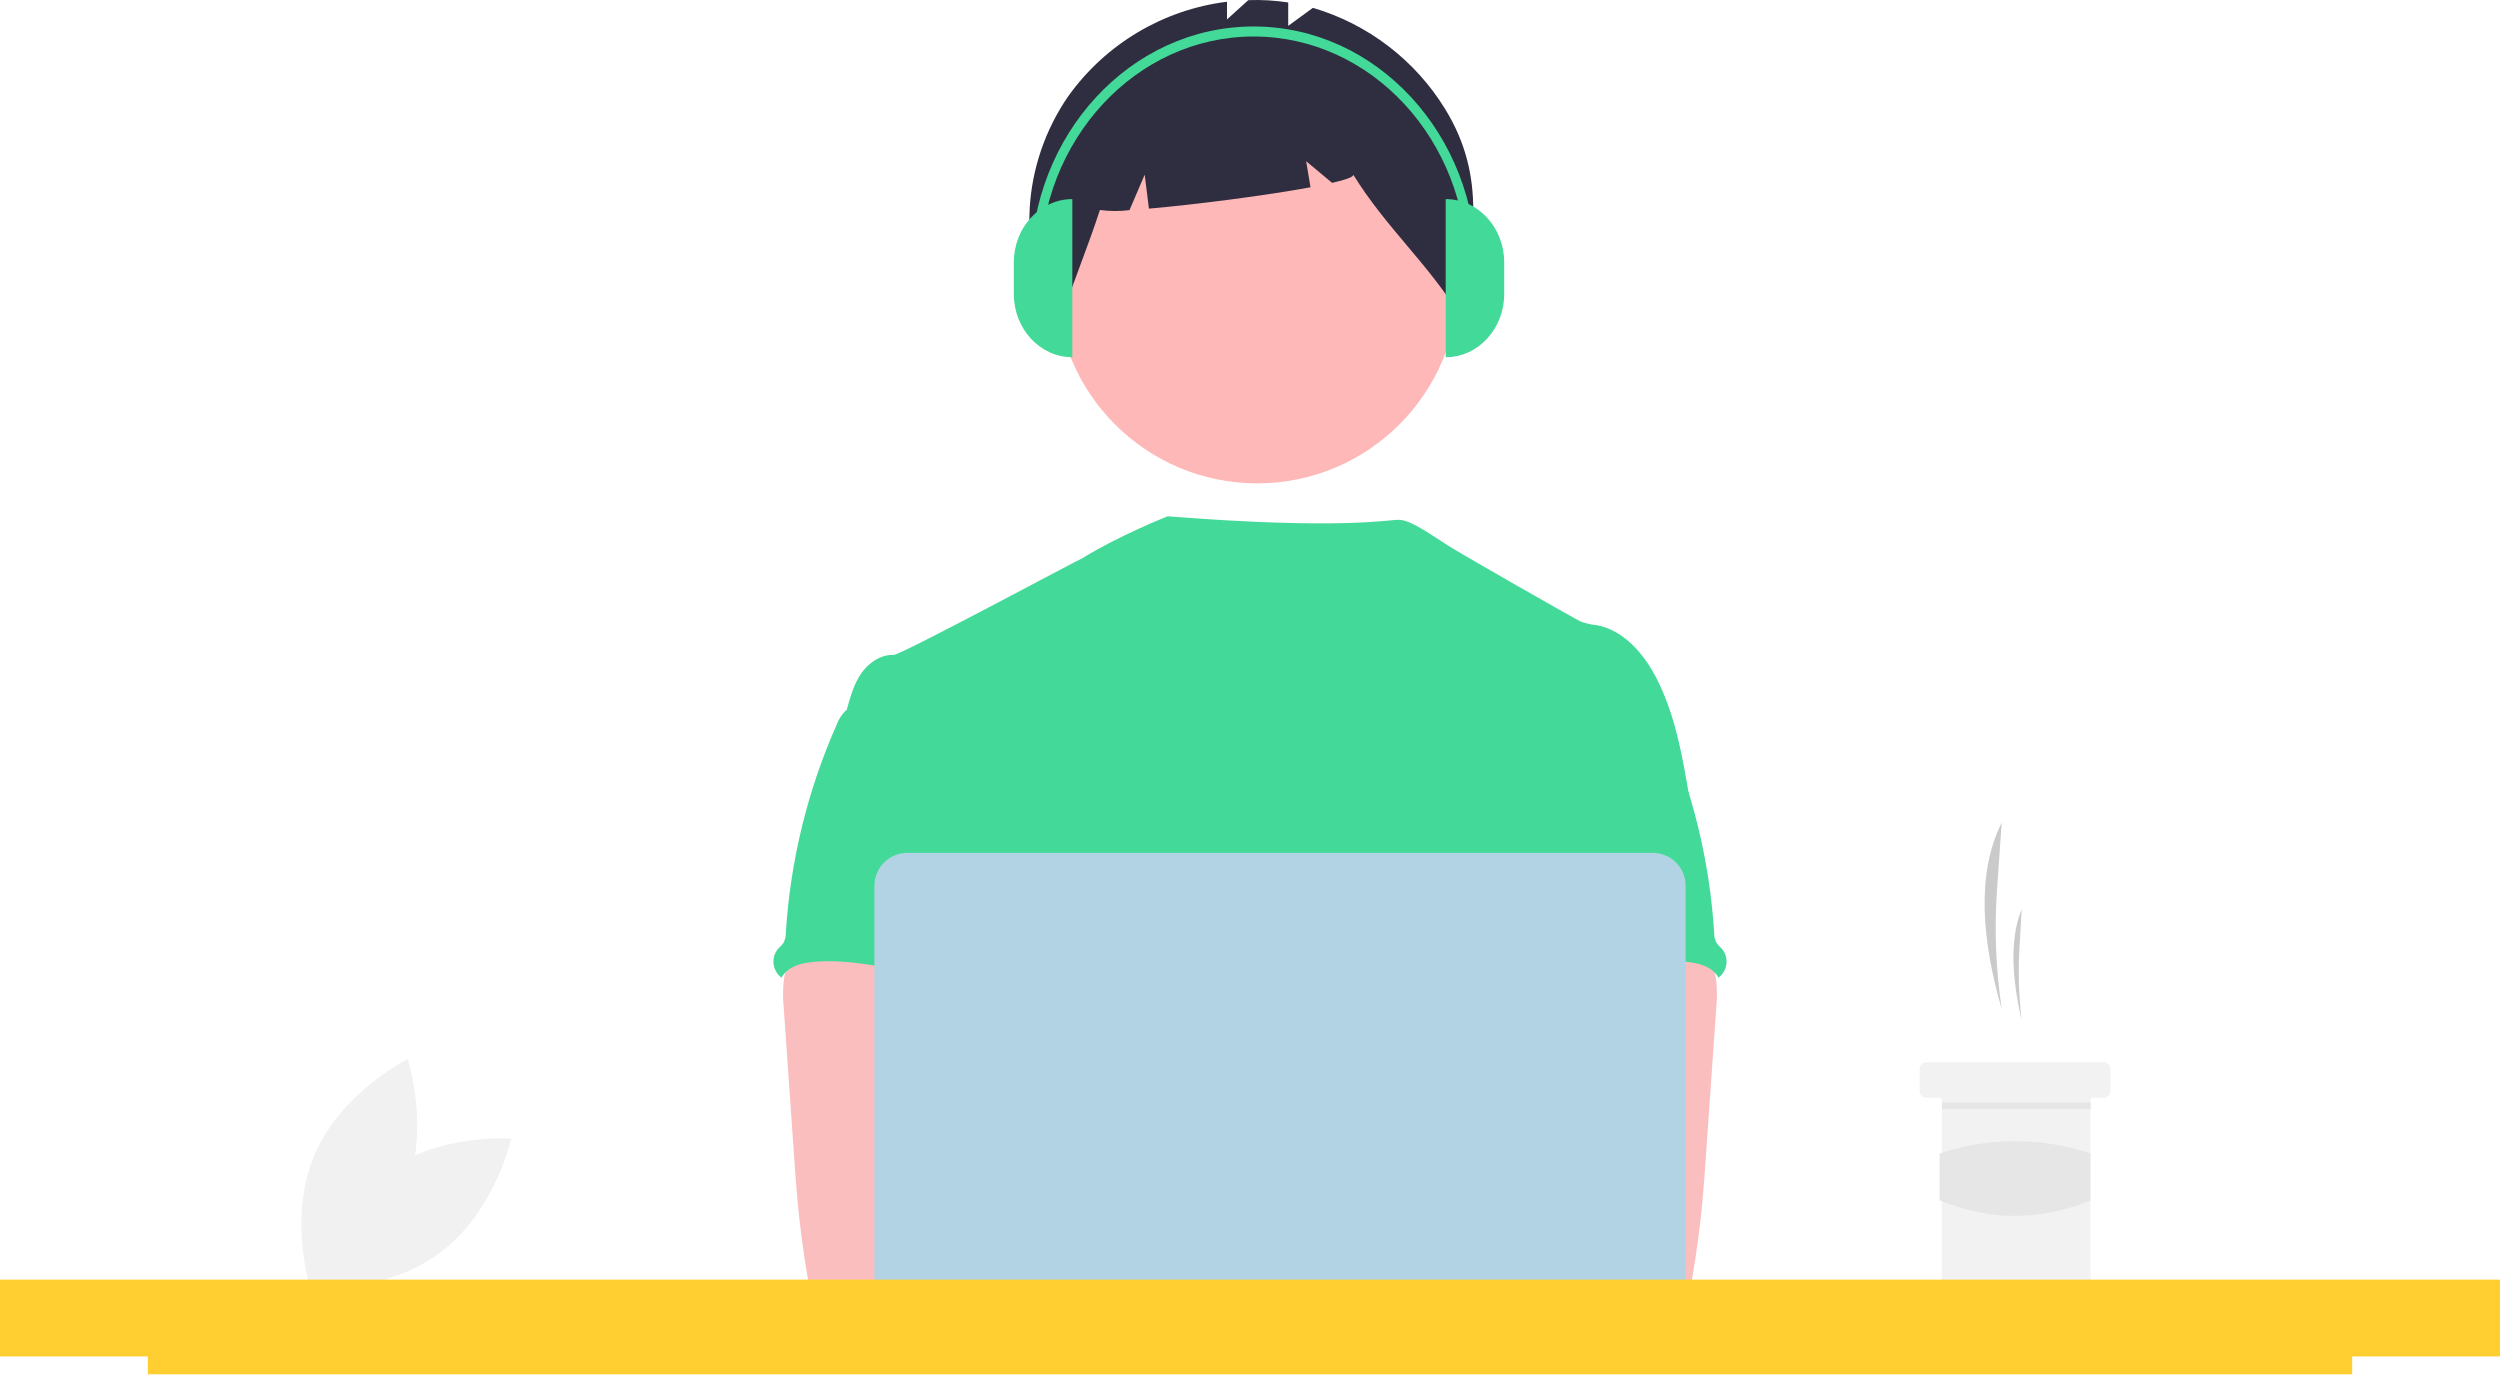
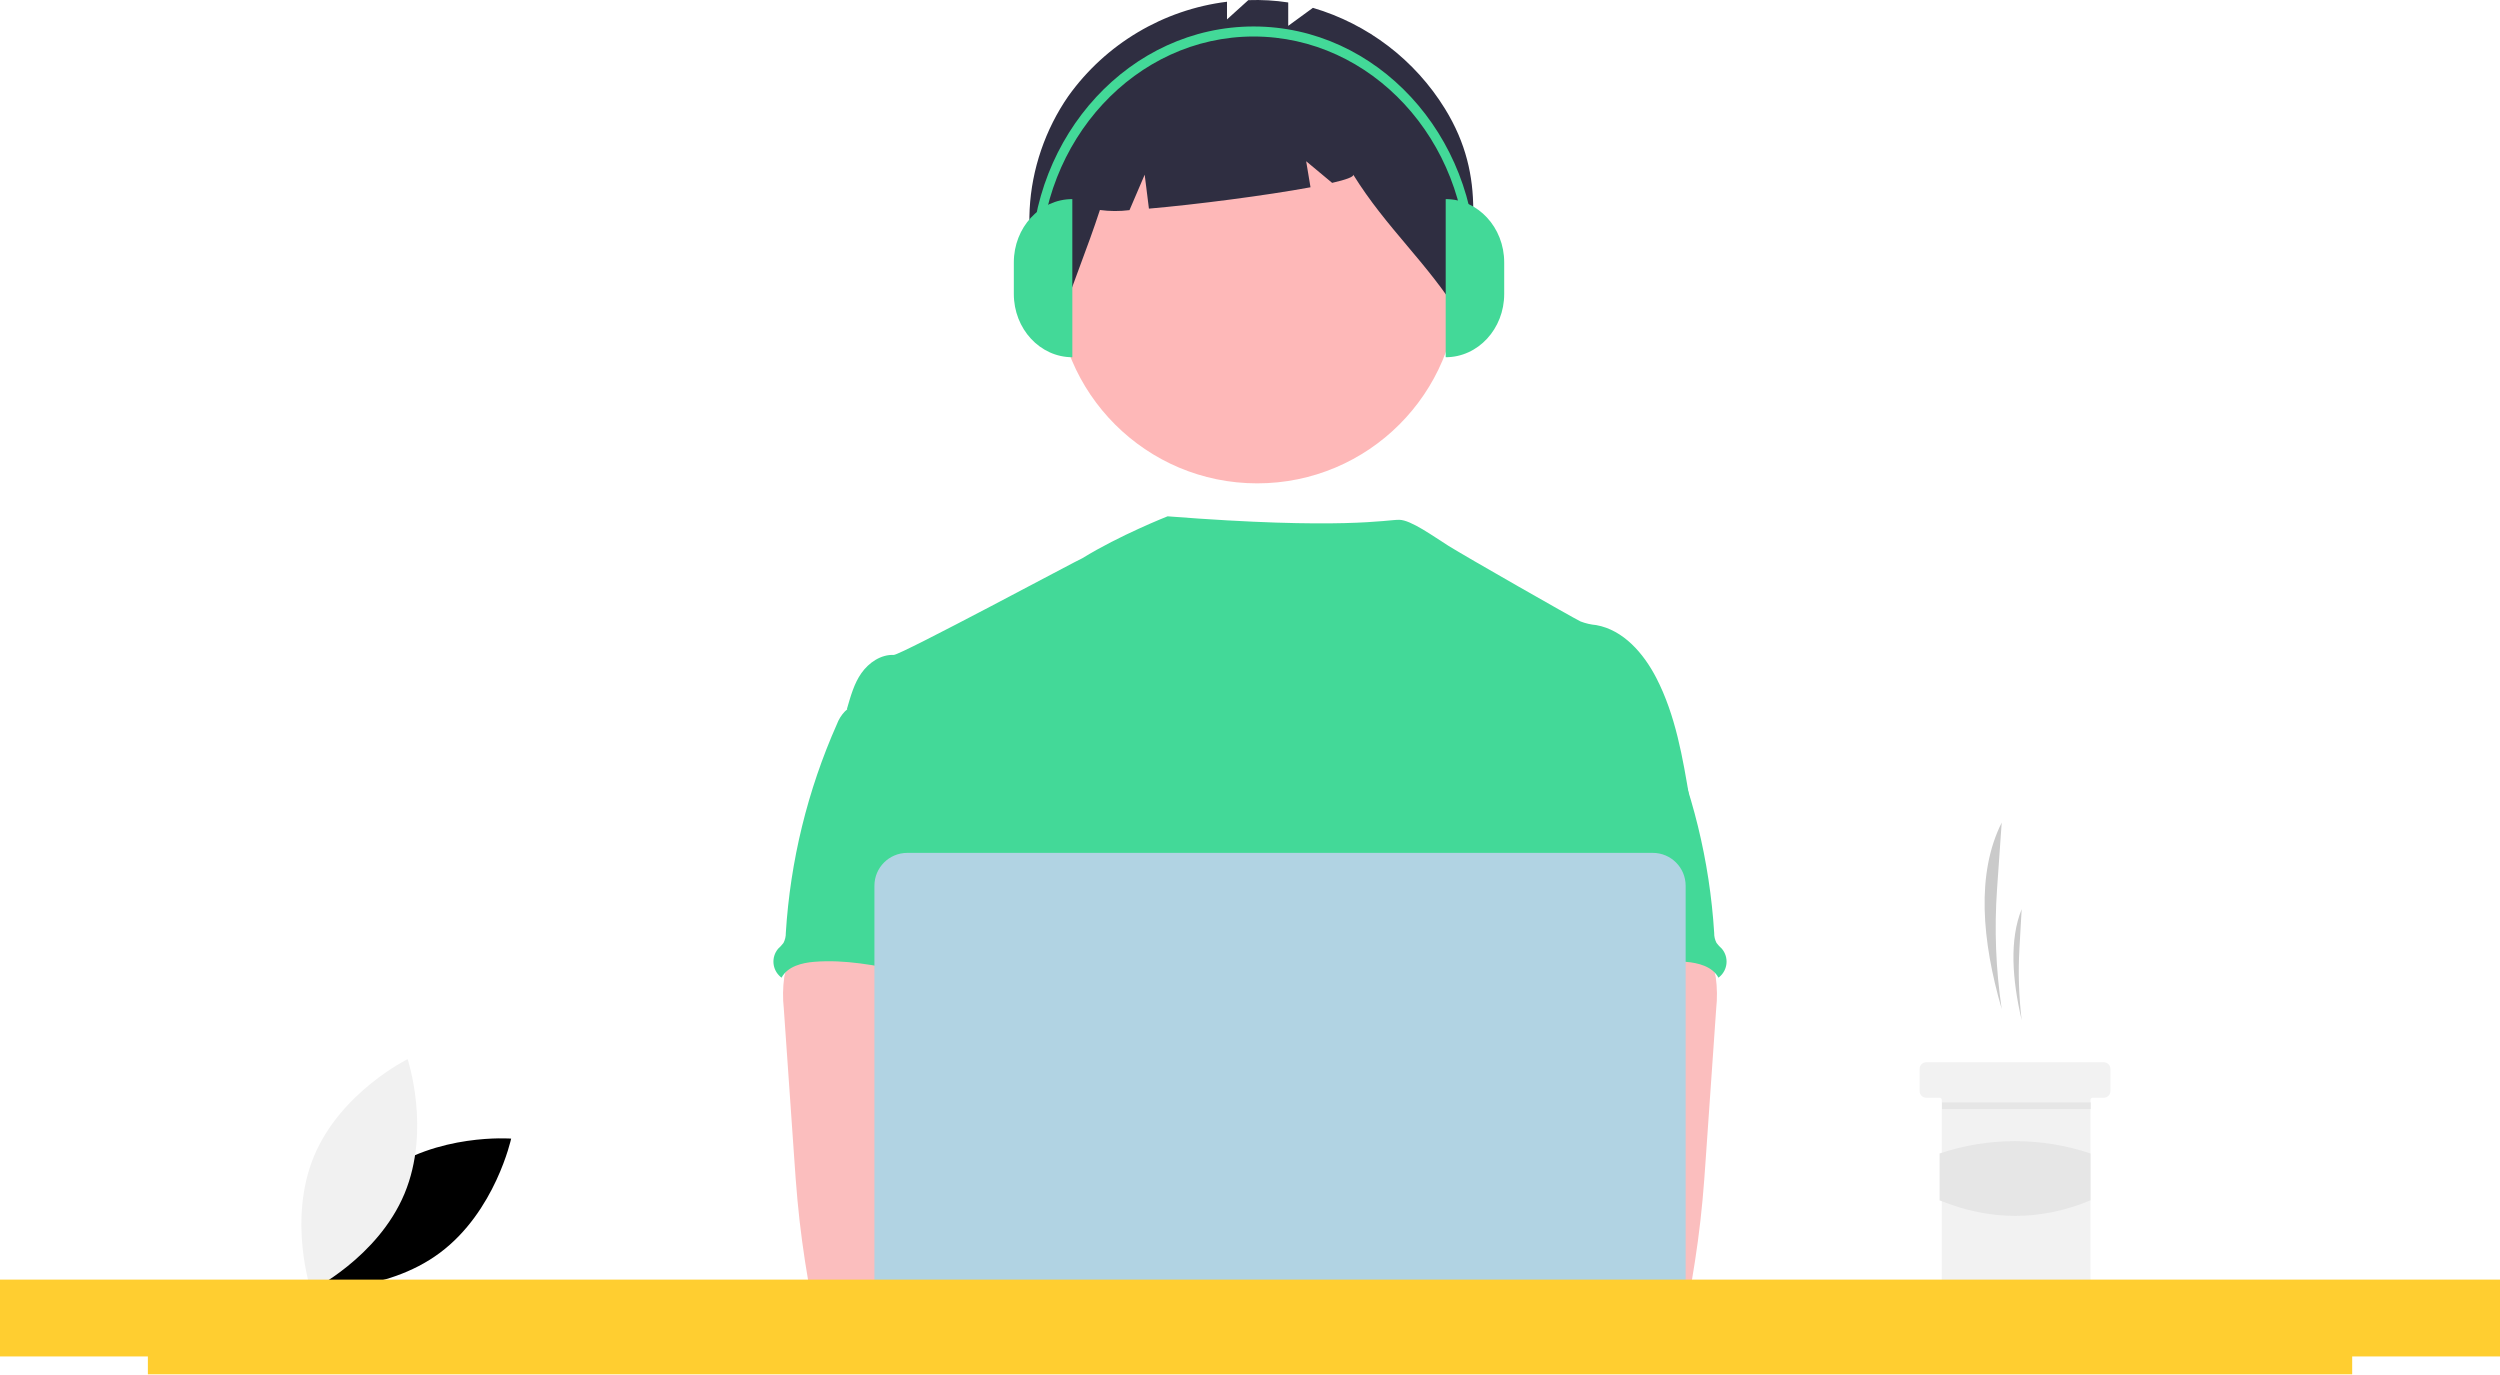
<svg xmlns="http://www.w3.org/2000/svg" data-name="Layer 1" width="878.63" height="483" viewBox="0 0 878.63 483">
-   <path d="M294.716,621.203c-19.511,14.544-25.04,40.135-25.04,40.135s26.104,2.009,45.615-12.535,25.04-40.135,25.04-40.135S314.227,606.659,294.716,621.203Z" transform="translate(-160.6848 -208.5)" fill="#f1f1f1" />
+   <path d="M294.716,621.203c-19.511,14.544-25.04,40.135-25.04,40.135s26.104,2.009,45.615-12.535,25.04-40.135,25.04-40.135S314.227,606.659,294.716,621.203Z" transform="translate(-160.6848 -208.5)" fill="currentColor" />
  <path d="M302.844,628.032c-9.377,22.456-32.862,34.028-32.862,34.028s-8.281-24.837,1.096-47.293,32.862-34.028,32.862-34.028S312.221,605.576,302.844,628.032Z" transform="translate(-160.6848 -208.5)" fill="#f1f1f1" />
  <path d="M864.187,563.114h0a194.657,194.657,0,0,1-1.633-42.195l1.633-23.307h0c-9,17.908-6.966,41.479,0,65.502Z" transform="translate(-160.6848 -208.5)" fill="#cacaca" />
  <path d="M871.205,567.013h0a143.091,143.091,0,0,1-.786-25.116l.786-13.873h0C866.875,538.683,867.854,552.713,871.205,567.013Z" transform="translate(-160.6848 -208.5)" fill="#cacaca" />
  <path d="M902.401,584.17v7.798a2.352,2.352,0,0,1-2.339,2.339h-3.899a.777.777,0,0,0-.78.78v63.943a2.351,2.351,0,0,1-2.339,2.339H845.476a2.341,2.341,0,0,1-2.339-2.339V595.087a.782.782,0,0,0-.78-.78H837.678a2.341,2.341,0,0,1-2.339-2.339v-7.798a2.336,2.336,0,0,1,2.339-2.339h62.383A2.346,2.346,0,0,1,902.401,584.17Z" transform="translate(-160.6848 -208.5)" fill="#f2f2f2" />
  <rect x="682.522" y="387.445" width="52.246" height="2.339" fill="#e6e6e6" />
  <path d="M895.383,630.369c-17.483,7.235-35.156,7.315-53.026,0v-16.481a83.274,83.274,0,0,1,53.026,0Z" transform="translate(-160.6848 -208.5)" fill="#e6e6e6" />
  <circle id="fff0188c-9915-4c0d-8339-9317a77083e8" data-name="Ellipse 276" cx="441.853" cy="99.211" r="70.666" fill="#feb8b8" />
  <path id="ac220ed6-7c3f-4d1e-8d82-3295770c496a-6" data-name="Path 1461" d="M668.54,246.746a81.614,81.614,0,0,0-46.43-35.492l-8.675,6.331v-8.22a75.123,75.123,0,0,0-14.032-.817l-7.485,6.772V209.11a80.834,80.834,0,0,0-55.763,33.169c-16.254,23.432-18.998,56.032-3.011,79.652,4.388-13.487,9.715-26.142,14.104-39.628a39.916,39.916,0,0,0,10.399.05l5.339-12.459,1.492,11.931c16.55-1.441,41.096-4.607,56.785-7.508l-1.526-9.154,9.128,7.606c4.806-1.106,7.66-2.11,7.425-2.877,11.668,18.811,25.948,30.826,37.616,49.637C678.337,293.006,683.437,270.951,668.54,246.746Z" transform="translate(-160.6848 -208.5)" fill="#2f2e41" />
  <path d="M754.52,489.43c-2.43-14.619-4.936-29.519-11.731-42.689-4.466-8.626-11.554-16.847-21.11-18.552a20.422,20.422,0,0,1-5.497-1.272c-2.8-1.349-40.425-22.827-46.405-26.568-5.135-3.212-13.24-9.158-17.327-9.158-4.112-.09-19.878,3.579-81.414-1.231,0,0-16.905,6.663-29.985,14.743-.198-.131-63.869,34.06-66.261,33.97-4.53-.191-8.741,2.71-11.338,6.362-2.596,3.652-3.814,8.174-5.089,12.546,13.907,30.97,26.631,61.98,40.539,92.95a7.931,7.931,0,0,1,1.006,3.815,9.31,9.31,0,0,1-1.73,3.815c-6.82,10.956-6.603,24.736-5.858,37.613.746,12.877,1.668,26.478-4.087,38.02-1.565,3.169-3.601,6.069-5.089,9.238-3.486,7.177-4.746,30.131-2.71,37.842l255.121,7.309C730.067,673.102,754.52,489.43,754.52,489.43Z" transform="translate(-160.6848 -208.5)" fill="#43d998" />
  <path id="bb46eb08-8e3e-4ac5-913b-26d221d967b9-7" data-name="Path 1421" d="M436.31,551.903a45.043,45.043,0,0,0-.153,11.109l3.657,52.513c.343,4.949.681,9.887,1.146,14.824.877,9.581,2.188,19.086,3.815,28.578a5.09,5.09,0,0,0,5.216,4.949c16.096,3.406,32.726,3.27,49.153,2.342,25.067-1.399,89.198-4.046,93.116-9.136s1.635-13.322-3.474-17.438-89.739-14.149-89.739-14.149c.827-6.553,3.321-12.724,5.688-18.946,4.25-11.035,8.22-22.432,8.297-34.253s-4.377-24.25-14.061-31.022c-7.966-5.56-18.221-6.591-27.928-6.362-7.062.203-19.265-1.489-25.716,1.272C440.223,538.431,437.264,546.905,436.31,551.903Z" transform="translate(-160.6848 -208.5)" fill="#fbbebe" />
  <path id="efe93a1e-ccdd-49fd-af5f-e26394aa0937-8" data-name="Path 1430" d="M457.627,458.523a13.17,13.17,0,0,0-2.824,4.518A213.588,213.588,0,0,0,436.862,536.356a7.329,7.329,0,0,1-.827,3.55,15.535,15.535,0,0,1-1.87,2.023,7.024,7.024,0,0,0,.84,9.898q.173.146.356.281c2.099-3.951,7.125-5.242,11.592-5.586,21.389-1.692,42.282,8.259,63.734,7.508-1.514-5.23-3.691-10.256-4.925-15.548-5.459-23.502,8.156-49.089-.191-71.726-1.667-4.53-4.453-8.983-8.843-10.968a23.555,23.555,0,0,0-5.662-1.499c-5.421-.98-16.212-5.166-21.453-3.486-1.935.624-2.697,2.443-4.301,3.542C462.877,455.902,459.646,456.474,457.627,458.523Z" transform="translate(-160.6848 -208.5)" fill="#43d998" />
  <path id="a38c3c09-000b-42b7-8619-0229d8aff5e9-9" data-name="Path 1421" d="M754.672,536.183c-6.451-2.762-18.653-1.069-25.716-1.272-9.707-.229-19.962.802-27.928,6.362-9.684,6.772-14.137,19.201-14.061,31.022s4.046,23.218,8.297,34.253c2.366,6.222,4.861,12.393,5.688,18.946,0,0-84.63,10.034-89.739,14.149s-7.392,12.348-3.474,17.438,126.173,10.2,142.269,6.794a5.09,5.09,0,0,0,5.216-4.949c1.627-9.491,2.937-18.996,3.815-28.578.465-4.937.802-9.874,1.146-14.824l3.657-52.513a45.043,45.043,0,0,0-.153-11.109C762.736,546.905,759.777,538.431,754.672,536.183Z" transform="translate(-160.6848 -208.5)" fill="#fbbebe" />
  <path id="bd3879bf-5d05-49be-b690-c4d97e29a2ab-10" data-name="Path 1430" d="M734.687,454.346c-1.603-1.099-2.366-2.918-4.301-3.542-5.241-1.68-16.032,2.507-21.453,3.486a23.555,23.555,0,0,0-5.662,1.499c-4.389,1.985-7.175,6.438-8.843,10.968-8.347,22.637,5.268,48.224-.191,71.726-1.234,5.293-3.411,10.318-4.925,15.548,21.453.751,42.346-9.2,63.734-7.508,4.467.343,9.493,1.635,11.592,5.586q.183-.135.356-.281a7.024,7.024,0,0,0,.84-9.898,15.535,15.535,0,0,1-1.87-2.023,7.329,7.329,0,0,1-.827-3.55,213.588,213.588,0,0,0-17.941-73.316,13.17,13.17,0,0,0-2.824-4.518C740.354,456.474,737.123,455.902,734.687,454.346Z" transform="translate(-160.6848 -208.5)" fill="#43d998" />
  <circle cx="420.924" cy="438.81" r="19.073" fill="#fbbebe" />
  <circle cx="463.156" cy="438.81" r="19.073" fill="#fbbebe" />
  <path d="M741.572,690.288H479.542a11.552,11.552,0,0,1-11.539-11.539V519.783a11.552,11.552,0,0,1,11.539-11.539H741.572a11.552,11.552,0,0,1,11.539,11.539V678.75A11.552,11.552,0,0,1,741.572,690.288Z" transform="translate(-160.6848 -208.5)" fill="#b1d3e3" />
  <circle id="bf1cdf42-3b4f-4239-91c9-f6802a29e918" data-name="Ellipse 263" cx="449.236" cy="390.766" r="7.635" fill="#b1d3e3" />
  <polygon points="878.63 449.724 0 449.724 0 476.724 51.97 476.724 51.97 483 826.68 483 826.68 476.724 878.63 476.724 878.63 449.724" fill="#ffce30" />
  <path d="M537.556,334.049h0c-11.355,0-20.559-9.952-20.559-22.229h0V300.705c0-12.277,9.205-22.229,20.559-22.229h0v55.574Z" transform="translate(-160.6848 -208.5)" fill="#43d998" />
  <path d="M668.779,278.476h0c11.355,0,20.559,9.952,20.559,22.229v11.115c0,12.277-9.205,22.229-20.559,22.229h0V278.476Z" transform="translate(-160.6848 -208.5)" fill="#43d998" />
  <path d="M679.553,302.452h-3.262c0-44.73-33.656-81.121-75.026-81.121-41.369,0-75.026,36.391-75.026,81.121h-3.262c0-46.675,35.12-84.648,78.288-84.648C644.433,217.804,679.553,255.777,679.553,302.452Z" transform="translate(-160.6848 -208.5)" fill="#43d998" />
</svg>
